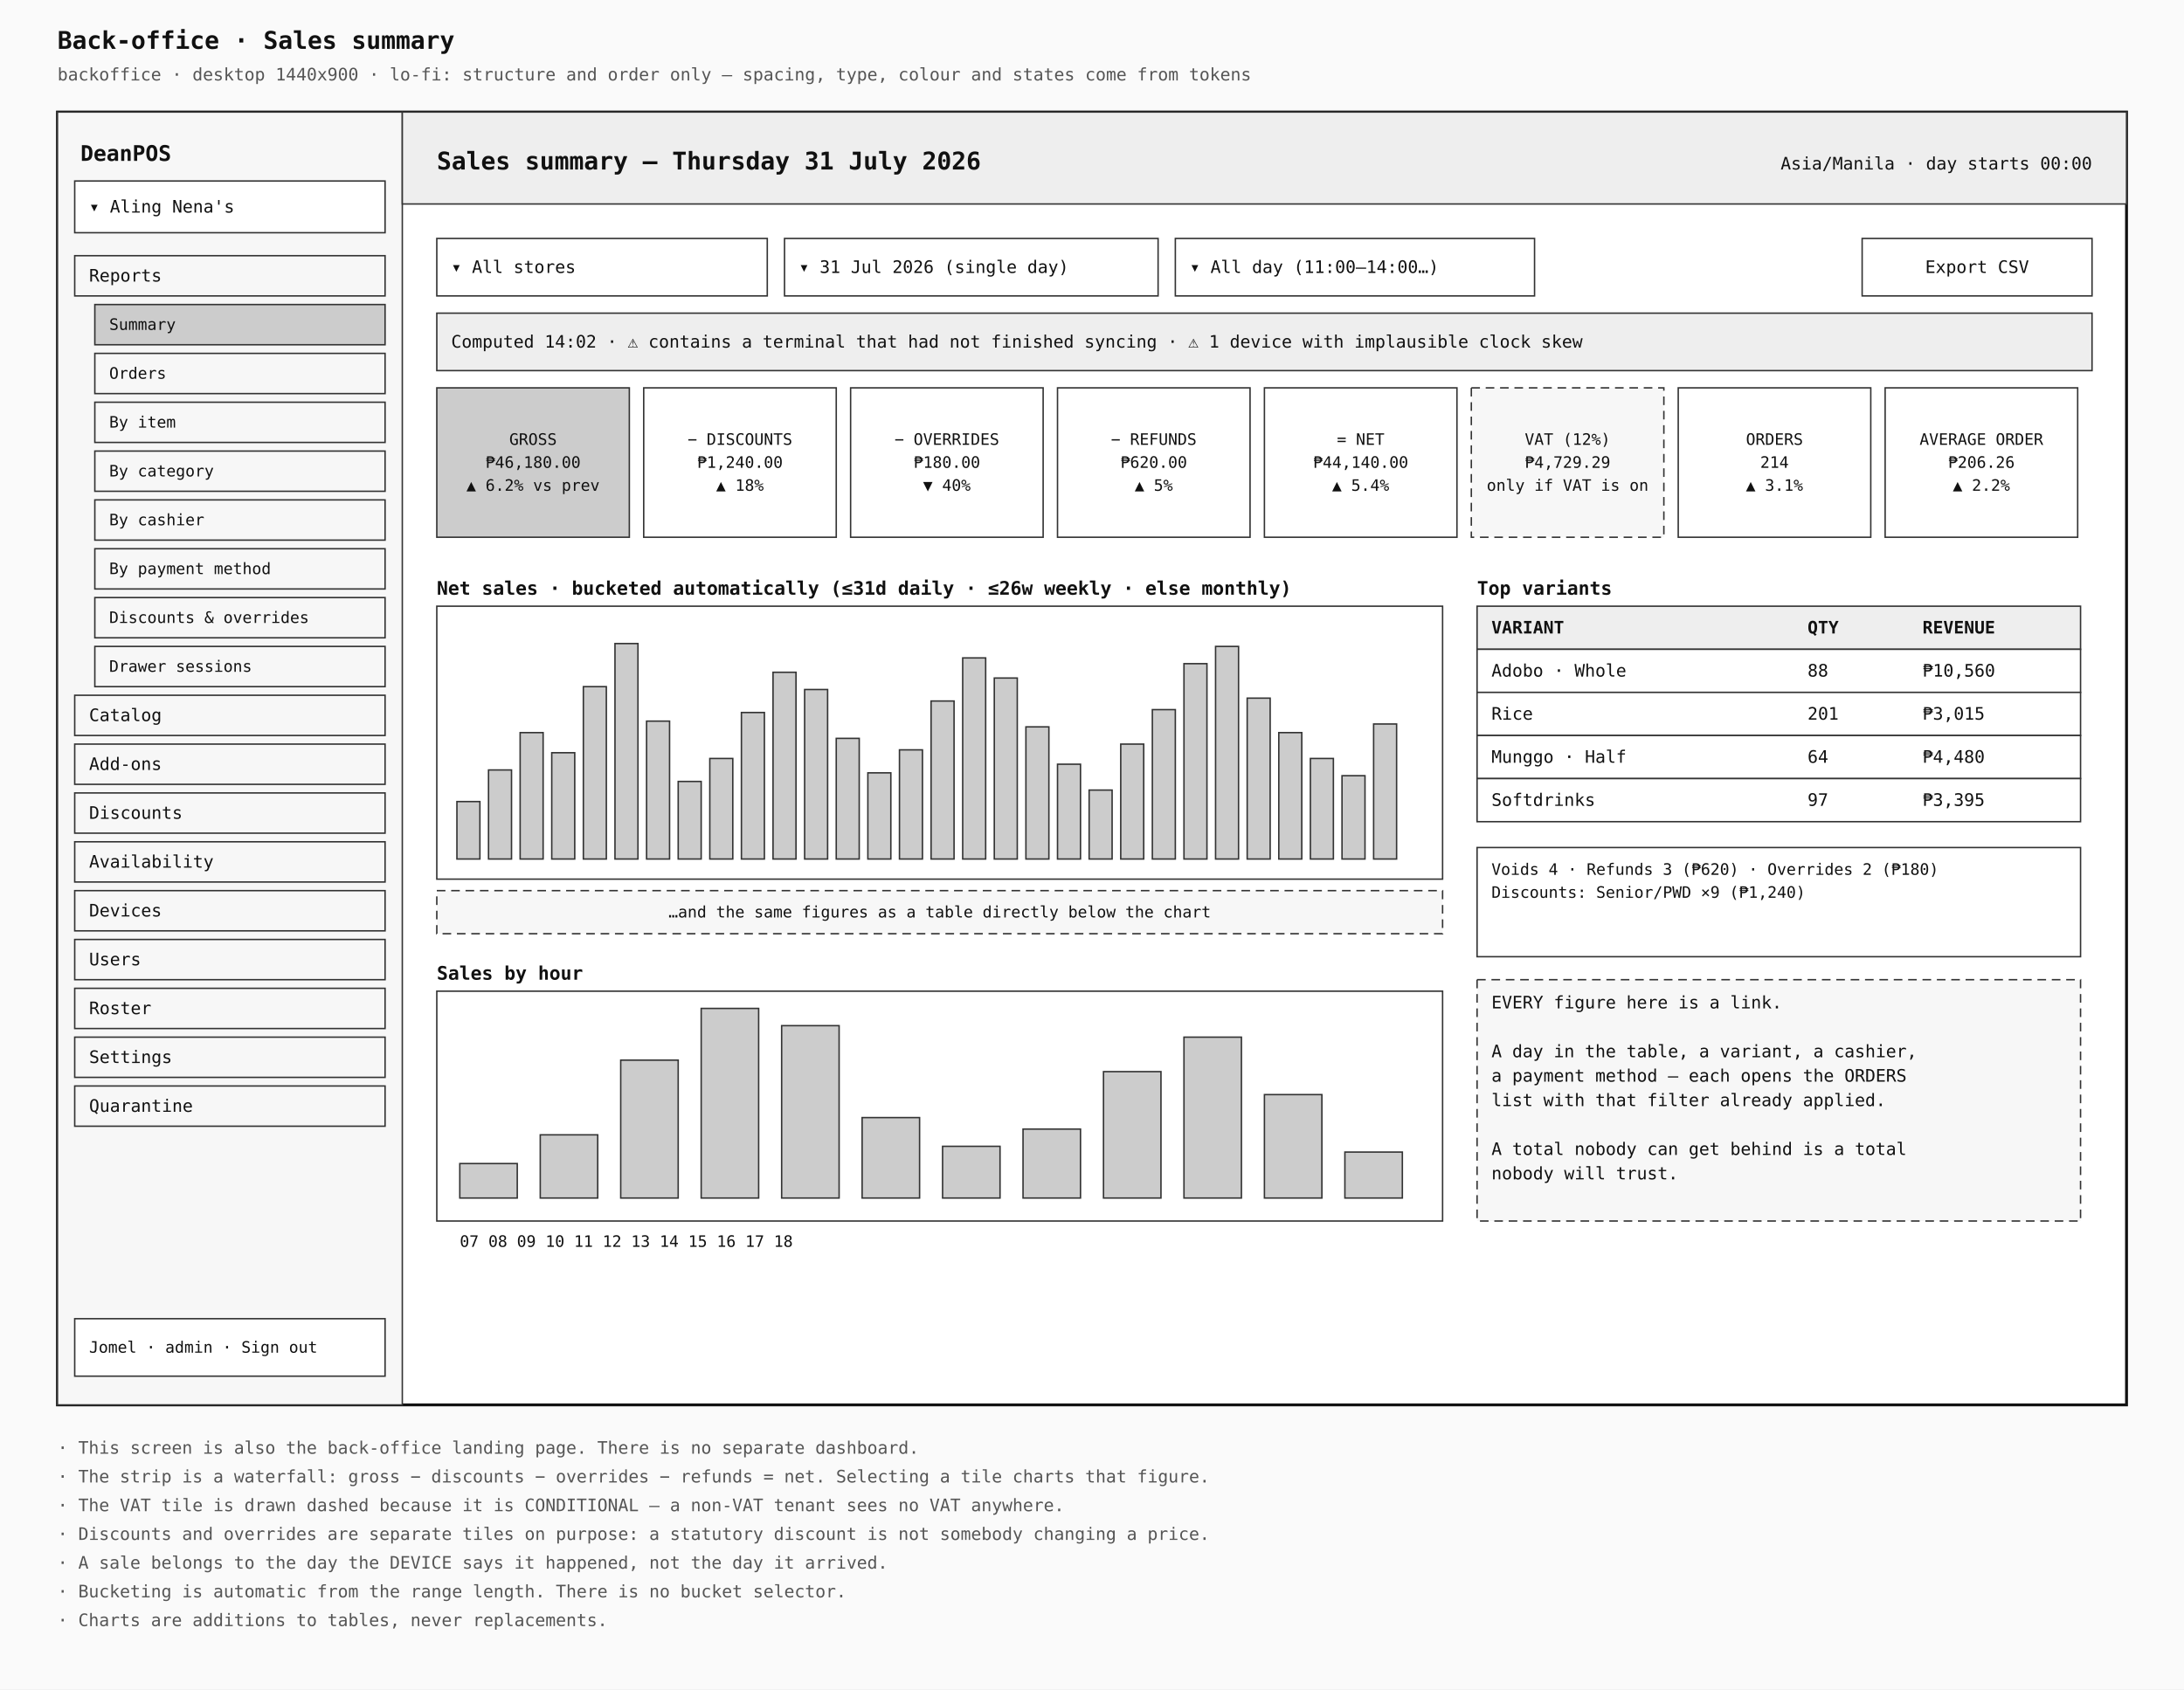
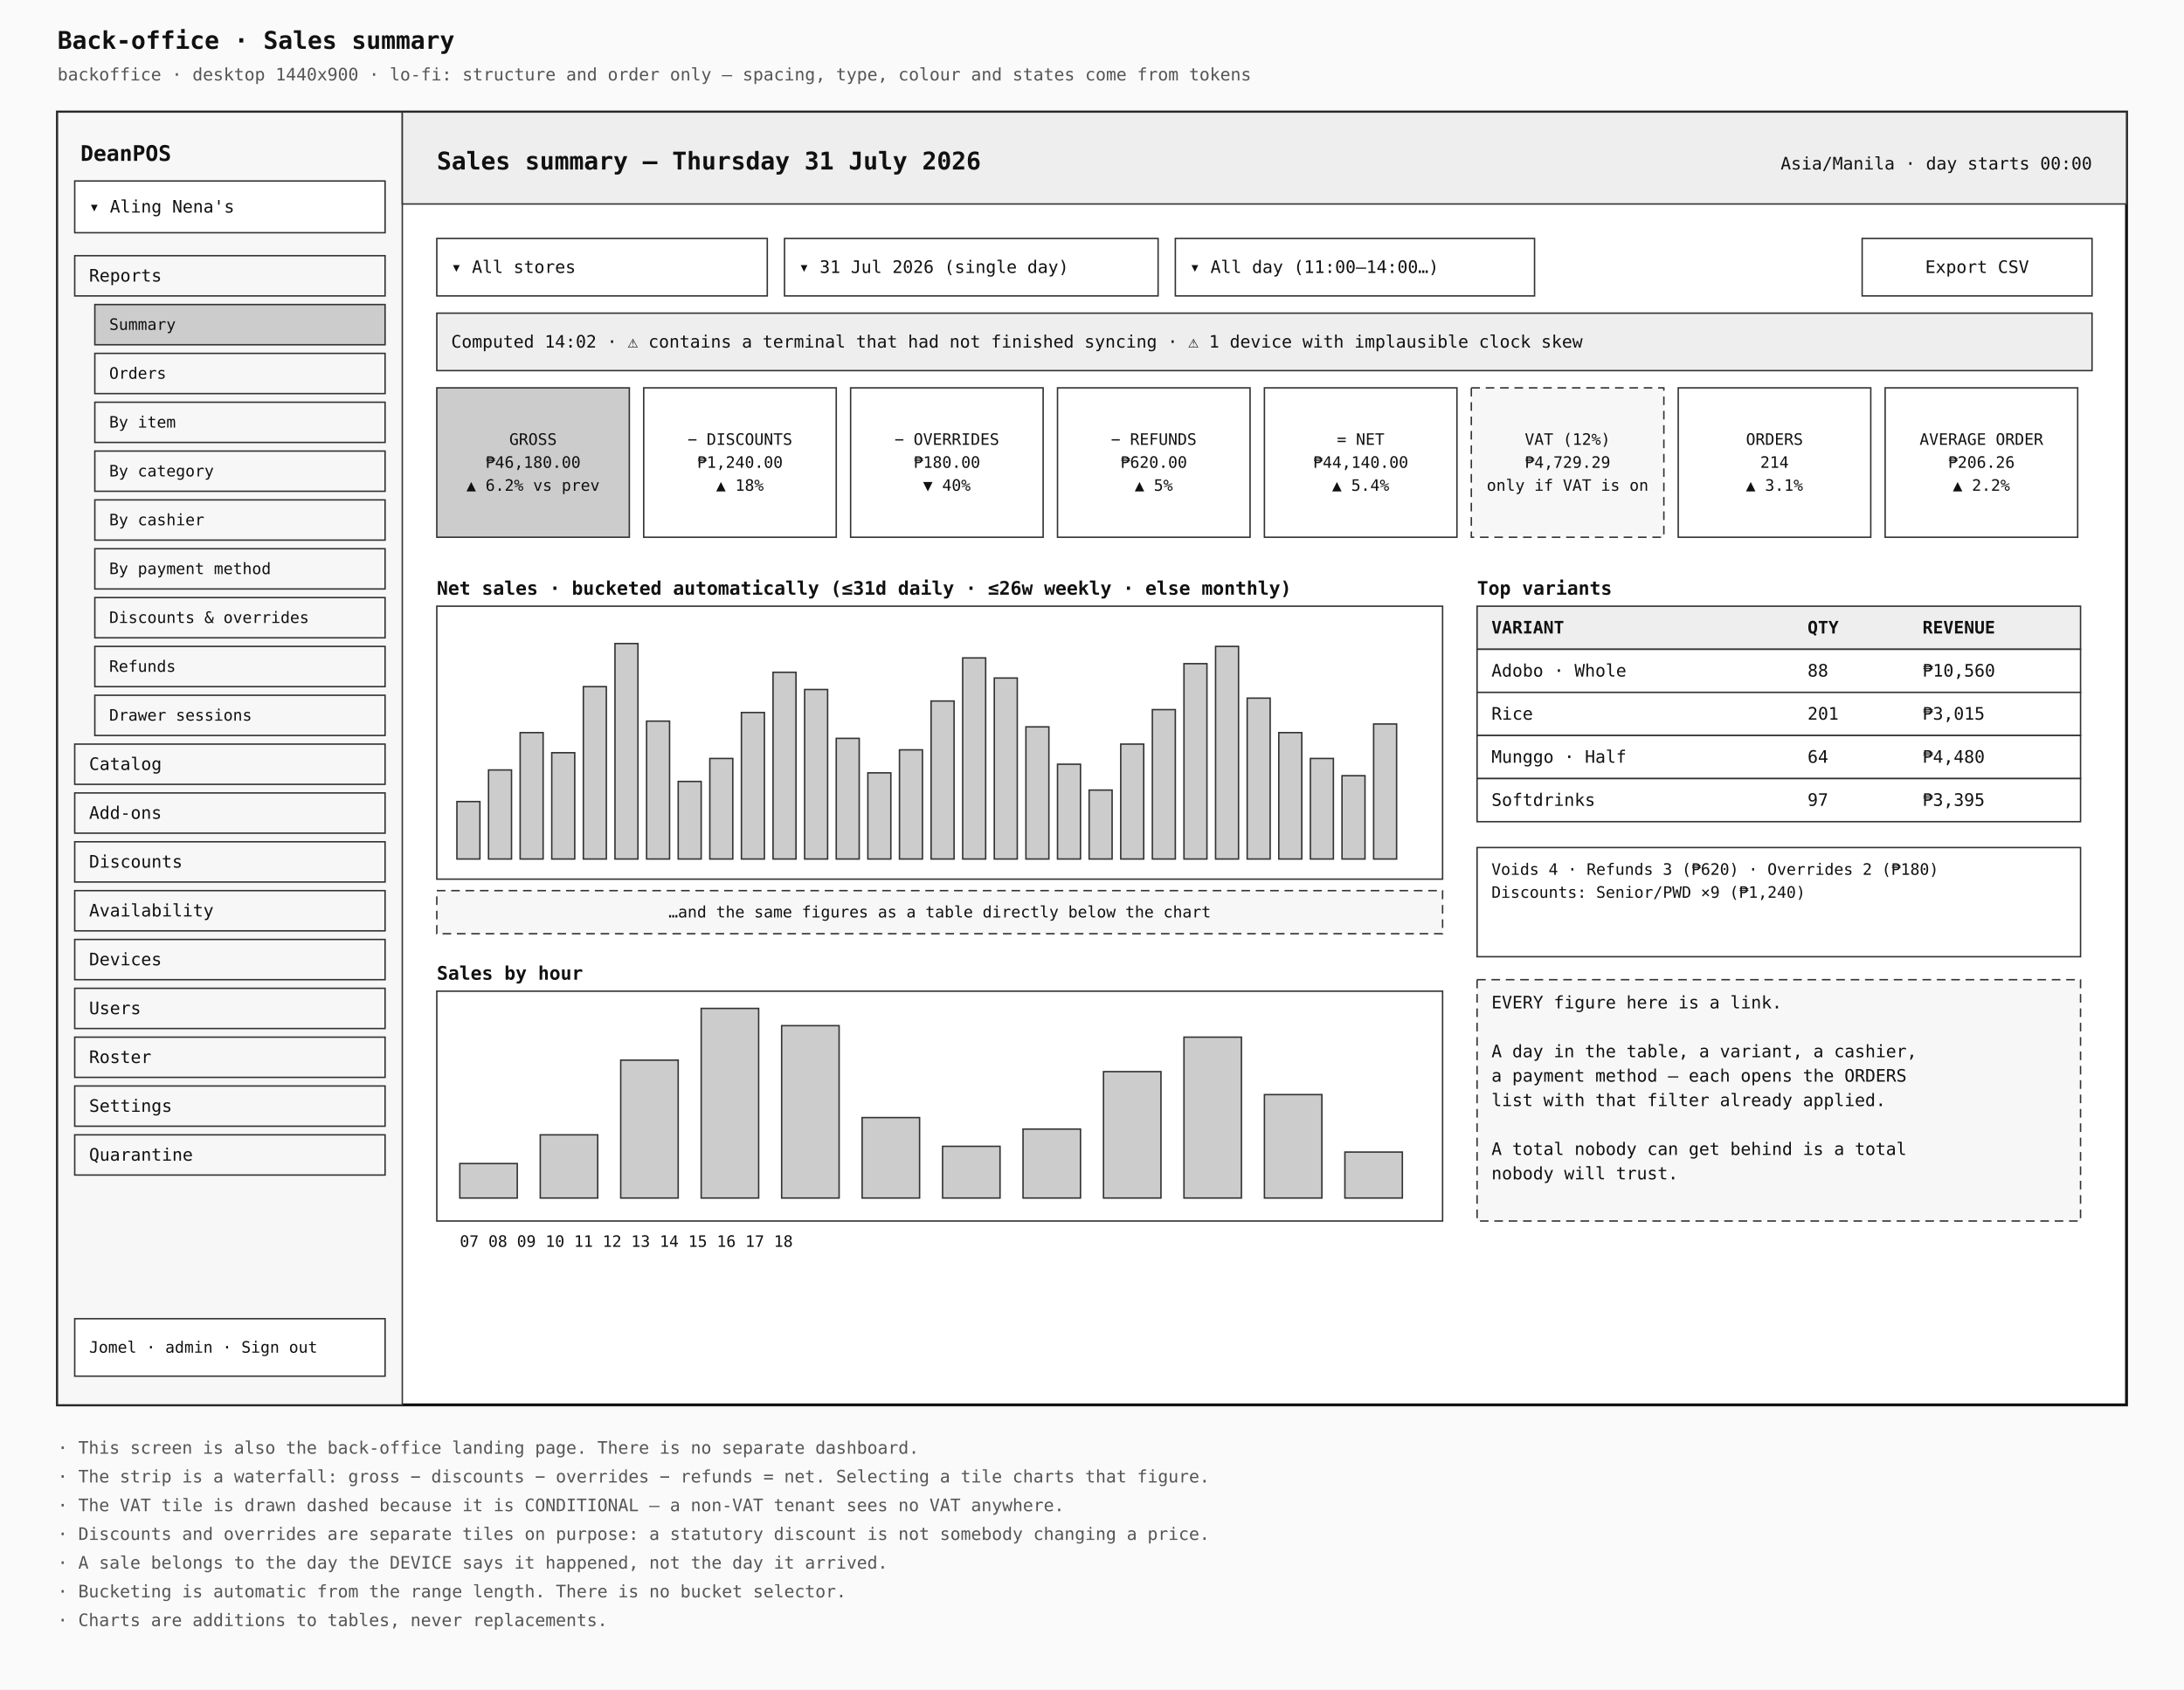
<svg xmlns="http://www.w3.org/2000/svg" width="1520" height="1176" viewBox="0 0 1520 1176" font-family="ui-monospace, SFMono-Regular, Menlo, monospace">
  <rect width="1520" height="1176" fill="#fafafa" />
  <text x="40" y="34" font-size="17" font-weight="bold" fill="#111">Back-office · Sales summary</text>
  <text x="40" y="56" font-size="12" fill="#555">backoffice · desktop 1440x900 · lo-fi: structure and order only — spacing, type, colour and states come from tokens</text>
  <g transform="translate(40,78)">
    <rect x="0" y="0" width="1440" height="900" fill="#ffffff" stroke="#111" stroke-width="2" />
    <rect x="0" y="0" width="240" height="900" rx="0" fill="#f7f7f7" stroke="#333" stroke-width="1" />
    <text x="16" y="34" font-size="15" text-anchor="start" font-weight="bold" fill="#111">DeanPOS</text>
    <rect x="12" y="48" width="216" height="36" rx="0" fill="#ffffff" stroke="#333" stroke-width="1" />
    <text x="22" y="70.0" font-size="12" fill="#111">▾  Aling Nena's</text>
    <rect x="12" y="100" width="216" height="28" rx="0" fill="#f7f7f7" stroke="#333" stroke-width="1" />
    <text x="22" y="118.0" font-size="12" fill="#111">Reports</text>
    <rect x="26" y="134" width="202" height="28" rx="0" fill="#cccccc" stroke="#333" stroke-width="1" />
    <text x="36" y="151.667" font-size="11" fill="#111">Summary</text>
    <rect x="26" y="168" width="202" height="28" rx="0" fill="#f7f7f7" stroke="#333" stroke-width="1" />
    <text x="36" y="185.667" font-size="11" fill="#111">Orders</text>
    <rect x="26" y="202" width="202" height="28" rx="0" fill="#f7f7f7" stroke="#333" stroke-width="1" />
    <text x="36" y="219.667" font-size="11" fill="#111">By item</text>
    <rect x="26" y="236" width="202" height="28" rx="0" fill="#f7f7f7" stroke="#333" stroke-width="1" />
    <text x="36" y="253.667" font-size="11" fill="#111">By category</text>
    <rect x="26" y="270" width="202" height="28" rx="0" fill="#f7f7f7" stroke="#333" stroke-width="1" />
    <text x="36" y="287.667" font-size="11" fill="#111">By cashier</text>
    <rect x="26" y="304" width="202" height="28" rx="0" fill="#f7f7f7" stroke="#333" stroke-width="1" />
    <text x="36" y="321.667" font-size="11" fill="#111">By payment method</text>
    <rect x="26" y="338" width="202" height="28" rx="0" fill="#f7f7f7" stroke="#333" stroke-width="1" />
    <text x="36" y="355.667" font-size="11" fill="#111">Discounts &amp; overrides</text>
    <rect x="26" y="372" width="202" height="28" rx="0" fill="#f7f7f7" stroke="#333" stroke-width="1" />
-     <text x="36" y="389.667" font-size="11" fill="#111">Drawer sessions</text>
-     <rect x="12" y="406" width="216" height="28" rx="0" fill="#f7f7f7" stroke="#333" stroke-width="1" />
-     <text x="22" y="424.0" font-size="12" fill="#111">Catalog</text>
+     <text x="36" y="389.667" font-size="11" fill="#111">Refunds</text>
+     <rect x="26" y="406" width="202" height="28" rx="0" fill="#f7f7f7" stroke="#333" stroke-width="1" />
+     <text x="36" y="423.667" font-size="11" fill="#111">Drawer sessions</text>
    <rect x="12" y="440" width="216" height="28" rx="0" fill="#f7f7f7" stroke="#333" stroke-width="1" />
-     <text x="22" y="458.0" font-size="12" fill="#111">Add-ons</text>
+     <text x="22" y="458.0" font-size="12" fill="#111">Catalog</text>
    <rect x="12" y="474" width="216" height="28" rx="0" fill="#f7f7f7" stroke="#333" stroke-width="1" />
-     <text x="22" y="492.0" font-size="12" fill="#111">Discounts</text>
+     <text x="22" y="492.0" font-size="12" fill="#111">Add-ons</text>
    <rect x="12" y="508" width="216" height="28" rx="0" fill="#f7f7f7" stroke="#333" stroke-width="1" />
-     <text x="22" y="526.0" font-size="12" fill="#111">Availability</text>
+     <text x="22" y="526.0" font-size="12" fill="#111">Discounts</text>
    <rect x="12" y="542" width="216" height="28" rx="0" fill="#f7f7f7" stroke="#333" stroke-width="1" />
-     <text x="22" y="560.0" font-size="12" fill="#111">Devices</text>
+     <text x="22" y="560.0" font-size="12" fill="#111">Availability</text>
    <rect x="12" y="576" width="216" height="28" rx="0" fill="#f7f7f7" stroke="#333" stroke-width="1" />
-     <text x="22" y="594.0" font-size="12" fill="#111">Users</text>
+     <text x="22" y="594.0" font-size="12" fill="#111">Devices</text>
    <rect x="12" y="610" width="216" height="28" rx="0" fill="#f7f7f7" stroke="#333" stroke-width="1" />
-     <text x="22" y="628.0" font-size="12" fill="#111">Roster</text>
+     <text x="22" y="628.0" font-size="12" fill="#111">Users</text>
    <rect x="12" y="644" width="216" height="28" rx="0" fill="#f7f7f7" stroke="#333" stroke-width="1" />
-     <text x="22" y="662.0" font-size="12" fill="#111">Settings</text>
+     <text x="22" y="662.0" font-size="12" fill="#111">Roster</text>
    <rect x="12" y="678" width="216" height="28" rx="0" fill="#f7f7f7" stroke="#333" stroke-width="1" />
-     <text x="22" y="696.0" font-size="12" fill="#111">Quarantine</text>
+     <text x="22" y="696.0" font-size="12" fill="#111">Settings</text>
+     <rect x="12" y="712" width="216" height="28" rx="0" fill="#f7f7f7" stroke="#333" stroke-width="1" />
+     <text x="22" y="730.0" font-size="12" fill="#111">Quarantine</text>
    <rect x="12" y="840" width="216" height="40" rx="0" fill="#ffffff" stroke="#333" stroke-width="1" />
    <text x="22" y="863.667" font-size="11" fill="#111">Jomel · admin  ·  Sign out</text>
    <rect x="240" y="0" width="1200" height="64" rx="0" fill="#eeeeee" stroke="#333" stroke-width="1" />
    <text x="264" y="40" font-size="17" text-anchor="start" font-weight="bold" fill="#111">Sales summary — Thursday 31 July 2026</text>
    <text x="1416" y="40" font-size="12" text-anchor="end" font-weight="normal" fill="#111">Asia/Manila · day starts 00:00</text>
    <rect x="264" y="88" width="230" height="40" rx="0" fill="#ffffff" stroke="#333" stroke-width="1" />
    <text x="274" y="112.0" font-size="12" fill="#111">▾  All stores</text>
    <rect x="506" y="88" width="260" height="40" rx="0" fill="#ffffff" stroke="#333" stroke-width="1" />
    <text x="516" y="112.0" font-size="12" fill="#111">▾  31 Jul 2026  (single day)</text>
    <rect x="778" y="88" width="250" height="40" rx="0" fill="#ffffff" stroke="#333" stroke-width="1" />
    <text x="788" y="112.0" font-size="12" fill="#111">▾  All day   (11:00–14:00…)</text>
    <rect x="1256" y="88" width="160" height="40" rx="0" fill="#ffffff" stroke="#333" stroke-width="1" />
    <text x="1336.0" y="112.0" font-size="12" text-anchor="middle" fill="#111">Export CSV</text>
    <rect x="264" y="140" width="1152" height="40" rx="0" fill="#eeeeee" stroke="#333" stroke-width="1" />
    <text x="274" y="164.0" font-size="12" fill="#111">Computed 14:02 · ⚠ contains a terminal that had not finished syncing · ⚠ 1 device with implausible clock skew</text>
    <rect x="264" y="192" width="134" height="104" rx="0" fill="#cccccc" stroke="#333" stroke-width="1" />
    <text x="331.0" y="231.667" font-size="11" text-anchor="middle" fill="#111">GROSS</text>
    <text x="331.0" y="247.667" font-size="11" text-anchor="middle" fill="#111">₱46,180.00</text>
    <text x="331.0" y="263.667" font-size="11" text-anchor="middle" fill="#111">▲ 6.2% vs prev</text>
    <rect x="408" y="192" width="134" height="104" rx="0" fill="#ffffff" stroke="#333" stroke-width="1" />
    <text x="475.0" y="231.667" font-size="11" text-anchor="middle" fill="#111">− DISCOUNTS</text>
    <text x="475.0" y="247.667" font-size="11" text-anchor="middle" fill="#111">₱1,240.00</text>
    <text x="475.0" y="263.667" font-size="11" text-anchor="middle" fill="#111">▲ 18%</text>
    <rect x="552" y="192" width="134" height="104" rx="0" fill="#ffffff" stroke="#333" stroke-width="1" />
    <text x="619.0" y="231.667" font-size="11" text-anchor="middle" fill="#111">− OVERRIDES</text>
    <text x="619.0" y="247.667" font-size="11" text-anchor="middle" fill="#111">₱180.00</text>
    <text x="619.0" y="263.667" font-size="11" text-anchor="middle" fill="#111">▼ 40%</text>
    <rect x="696" y="192" width="134" height="104" rx="0" fill="#ffffff" stroke="#333" stroke-width="1" />
    <text x="763.0" y="231.667" font-size="11" text-anchor="middle" fill="#111">− REFUNDS</text>
    <text x="763.0" y="247.667" font-size="11" text-anchor="middle" fill="#111">₱620.00</text>
    <text x="763.0" y="263.667" font-size="11" text-anchor="middle" fill="#111">▲ 5%</text>
    <rect x="840" y="192" width="134" height="104" rx="0" fill="#ffffff" stroke="#333" stroke-width="1" />
    <text x="907.0" y="231.667" font-size="11" text-anchor="middle" fill="#111">= NET</text>
    <text x="907.0" y="247.667" font-size="11" text-anchor="middle" fill="#111">₱44,140.00</text>
    <text x="907.0" y="263.667" font-size="11" text-anchor="middle" fill="#111">▲ 5.4%</text>
    <rect x="984" y="192" width="134" height="104" rx="0" fill="#f7f7f7" stroke="#333" stroke-width="1" stroke-dasharray="6 4" />
    <text x="1051.0" y="231.667" font-size="11" text-anchor="middle" fill="#111">VAT (12%)</text>
    <text x="1051.0" y="247.667" font-size="11" text-anchor="middle" fill="#111">₱4,729.29</text>
    <text x="1051.0" y="263.667" font-size="11" text-anchor="middle" fill="#111">only if VAT is on</text>
    <rect x="1128" y="192" width="134" height="104" rx="0" fill="#ffffff" stroke="#333" stroke-width="1" />
    <text x="1195.0" y="231.667" font-size="11" text-anchor="middle" fill="#111">ORDERS</text>
    <text x="1195.0" y="247.667" font-size="11" text-anchor="middle" fill="#111">214</text>
    <text x="1195.0" y="263.667" font-size="11" text-anchor="middle" fill="#111">▲ 3.1%</text>
    <rect x="1272" y="192" width="134" height="104" rx="0" fill="#ffffff" stroke="#333" stroke-width="1" />
    <text x="1339.0" y="231.667" font-size="11" text-anchor="middle" fill="#111">AVERAGE ORDER</text>
    <text x="1339.0" y="247.667" font-size="11" text-anchor="middle" fill="#111">₱206.26</text>
    <text x="1339.0" y="263.667" font-size="11" text-anchor="middle" fill="#111">▲ 2.2%</text>
    <text x="264" y="336" font-size="13" text-anchor="start" font-weight="bold" fill="#111">Net sales · bucketed automatically  (≤31d daily · ≤26w weekly · else monthly)</text>
    <rect x="264" y="344" width="700" height="190" rx="0" fill="#ffffff" stroke="#333" stroke-width="1" />
    <rect x="278" y="480" width="16" height="40" rx="0" fill="#cccccc" stroke="#333" stroke-width="1" />
    <rect x="300" y="458" width="16" height="62" rx="0" fill="#cccccc" stroke="#333" stroke-width="1" />
    <rect x="322" y="432" width="16" height="88" rx="0" fill="#cccccc" stroke="#333" stroke-width="1" />
    <rect x="344" y="446" width="16" height="74" rx="0" fill="#cccccc" stroke="#333" stroke-width="1" />
    <rect x="366" y="400" width="16" height="120" rx="0" fill="#cccccc" stroke="#333" stroke-width="1" />
    <rect x="388" y="370" width="16" height="150" rx="0" fill="#cccccc" stroke="#333" stroke-width="1" />
    <rect x="410" y="424" width="16" height="96" rx="0" fill="#cccccc" stroke="#333" stroke-width="1" />
    <rect x="432" y="466" width="16" height="54" rx="0" fill="#cccccc" stroke="#333" stroke-width="1" />
    <rect x="454" y="450" width="16" height="70" rx="0" fill="#cccccc" stroke="#333" stroke-width="1" />
    <rect x="476" y="418" width="16" height="102" rx="0" fill="#cccccc" stroke="#333" stroke-width="1" />
    <rect x="498" y="390" width="16" height="130" rx="0" fill="#cccccc" stroke="#333" stroke-width="1" />
    <rect x="520" y="402" width="16" height="118" rx="0" fill="#cccccc" stroke="#333" stroke-width="1" />
    <rect x="542" y="436" width="16" height="84" rx="0" fill="#cccccc" stroke="#333" stroke-width="1" />
    <rect x="564" y="460" width="16" height="60" rx="0" fill="#cccccc" stroke="#333" stroke-width="1" />
    <rect x="586" y="444" width="16" height="76" rx="0" fill="#cccccc" stroke="#333" stroke-width="1" />
    <rect x="608" y="410" width="16" height="110" rx="0" fill="#cccccc" stroke="#333" stroke-width="1" />
    <rect x="630" y="380" width="16" height="140" rx="0" fill="#cccccc" stroke="#333" stroke-width="1" />
    <rect x="652" y="394" width="16" height="126" rx="0" fill="#cccccc" stroke="#333" stroke-width="1" />
    <rect x="674" y="428" width="16" height="92" rx="0" fill="#cccccc" stroke="#333" stroke-width="1" />
    <rect x="696" y="454" width="16" height="66" rx="0" fill="#cccccc" stroke="#333" stroke-width="1" />
    <rect x="718" y="472" width="16" height="48" rx="0" fill="#cccccc" stroke="#333" stroke-width="1" />
    <rect x="740" y="440" width="16" height="80" rx="0" fill="#cccccc" stroke="#333" stroke-width="1" />
    <rect x="762" y="416" width="16" height="104" rx="0" fill="#cccccc" stroke="#333" stroke-width="1" />
    <rect x="784" y="384" width="16" height="136" rx="0" fill="#cccccc" stroke="#333" stroke-width="1" />
    <rect x="806" y="372" width="16" height="148" rx="0" fill="#cccccc" stroke="#333" stroke-width="1" />
    <rect x="828" y="408" width="16" height="112" rx="0" fill="#cccccc" stroke="#333" stroke-width="1" />
    <rect x="850" y="432" width="16" height="88" rx="0" fill="#cccccc" stroke="#333" stroke-width="1" />
    <rect x="872" y="450" width="16" height="70" rx="0" fill="#cccccc" stroke="#333" stroke-width="1" />
    <rect x="894" y="462" width="16" height="58" rx="0" fill="#cccccc" stroke="#333" stroke-width="1" />
    <rect x="916" y="426" width="16" height="94" rx="0" fill="#cccccc" stroke="#333" stroke-width="1" />
    <rect x="264" y="542" width="700" height="30" rx="0" fill="#f7f7f7" stroke="#333" stroke-width="1" stroke-dasharray="6 4" />
    <text x="614.0" y="560.667" font-size="11" text-anchor="middle" fill="#111">…and the same figures as a table directly below the chart</text>
    <text x="264" y="604" font-size="13" text-anchor="start" font-weight="bold" fill="#111">Sales by hour</text>
    <rect x="264" y="612" width="700" height="160" rx="0" fill="#ffffff" stroke="#333" stroke-width="1" />
    <rect x="280" y="732" width="40" height="24" rx="0" fill="#cccccc" stroke="#333" stroke-width="1" />
    <rect x="336" y="712" width="40" height="44" rx="0" fill="#cccccc" stroke="#333" stroke-width="1" />
    <rect x="392" y="660" width="40" height="96" rx="0" fill="#cccccc" stroke="#333" stroke-width="1" />
    <rect x="448" y="624" width="40" height="132" rx="0" fill="#cccccc" stroke="#333" stroke-width="1" />
    <rect x="504" y="636" width="40" height="120" rx="0" fill="#cccccc" stroke="#333" stroke-width="1" />
    <rect x="560" y="700" width="40" height="56" rx="0" fill="#cccccc" stroke="#333" stroke-width="1" />
    <rect x="616" y="720" width="40" height="36" rx="0" fill="#cccccc" stroke="#333" stroke-width="1" />
    <rect x="672" y="708" width="40" height="48" rx="0" fill="#cccccc" stroke="#333" stroke-width="1" />
    <rect x="728" y="668" width="40" height="88" rx="0" fill="#cccccc" stroke="#333" stroke-width="1" />
    <rect x="784" y="644" width="40" height="112" rx="0" fill="#cccccc" stroke="#333" stroke-width="1" />
    <rect x="840" y="684" width="40" height="72" rx="0" fill="#cccccc" stroke="#333" stroke-width="1" />
    <rect x="896" y="724" width="40" height="32" rx="0" fill="#cccccc" stroke="#333" stroke-width="1" />
    <text x="280" y="790" font-size="11" text-anchor="start" font-weight="normal" fill="#111">07   08   09   10   11   12   13   14   15   16   17   18</text>
    <text x="988" y="336" font-size="13" text-anchor="start" font-weight="bold" fill="#111">Top variants</text>
    <rect x="988" y="344" width="420" height="30" rx="0" fill="#eeeeee" stroke="#333" stroke-width="1" />
    <text x="998" y="363.0" font-size="12" text-anchor="start" font-weight="bold" fill="#111">VARIANT</text>
    <text x="1218" y="363.0" font-size="12" text-anchor="start" font-weight="bold" fill="#111">QTY</text>
    <text x="1298" y="363.0" font-size="12" text-anchor="start" font-weight="bold" fill="#111">REVENUE</text>
    <rect x="988" y="374" width="420" height="30" rx="0" fill="#ffffff" stroke="#333" stroke-width="1" />
    <text x="998" y="393.0" font-size="12" text-anchor="start" font-weight="normal" fill="#111">Adobo · Whole</text>
    <text x="1218" y="393.0" font-size="12" text-anchor="start" font-weight="normal" fill="#111">88</text>
    <text x="1298" y="393.0" font-size="12" text-anchor="start" font-weight="normal" fill="#111">₱10,560</text>
    <rect x="988" y="404" width="420" height="30" rx="0" fill="#ffffff" stroke="#333" stroke-width="1" />
    <text x="998" y="423.0" font-size="12" text-anchor="start" font-weight="normal" fill="#111">Rice</text>
    <text x="1218" y="423.0" font-size="12" text-anchor="start" font-weight="normal" fill="#111">201</text>
    <text x="1298" y="423.0" font-size="12" text-anchor="start" font-weight="normal" fill="#111">₱3,015</text>
    <rect x="988" y="434" width="420" height="30" rx="0" fill="#ffffff" stroke="#333" stroke-width="1" />
    <text x="998" y="453.0" font-size="12" text-anchor="start" font-weight="normal" fill="#111">Munggo · Half</text>
    <text x="1218" y="453.0" font-size="12" text-anchor="start" font-weight="normal" fill="#111">64</text>
    <text x="1298" y="453.0" font-size="12" text-anchor="start" font-weight="normal" fill="#111">₱4,480</text>
    <rect x="988" y="464" width="420" height="30" rx="0" fill="#ffffff" stroke="#333" stroke-width="1" />
    <text x="998" y="483.0" font-size="12" text-anchor="start" font-weight="normal" fill="#111">Softdrinks</text>
    <text x="1218" y="483.0" font-size="12" text-anchor="start" font-weight="normal" fill="#111">97</text>
    <text x="1298" y="483.0" font-size="12" text-anchor="start" font-weight="normal" fill="#111">₱3,395</text>
    <rect x="988" y="512" width="420" height="76" rx="0" fill="#ffffff" stroke="#333" stroke-width="1" />
    <text x="998" y="531" font-size="11" fill="#111">Voids 4 · Refunds 3 (₱620) · Overrides 2 (₱180)</text>
    <text x="998" y="547" font-size="11" fill="#111">Discounts: Senior/PWD ×9 (₱1,240)</text>
    <rect x="988" y="604" width="420" height="168" rx="0" fill="#f7f7f7" stroke="#333" stroke-width="1" stroke-dasharray="6 4" />
    <text x="998" y="624" font-size="12" fill="#111">EVERY figure here is a link.</text>
    <text x="998" y="641" font-size="12" fill="#111" />
    <text x="998" y="658" font-size="12" fill="#111">A day in the table, a variant, a cashier,</text>
    <text x="998" y="675" font-size="12" fill="#111">a payment method — each opens the ORDERS</text>
    <text x="998" y="692" font-size="12" fill="#111">list with that filter already applied.</text>
    <text x="998" y="709" font-size="12" fill="#111" />
    <text x="998" y="726" font-size="12" fill="#111">A total nobody can get behind is a total</text>
    <text x="998" y="743" font-size="12" fill="#111">nobody will trust.</text>
    <text x="0" y="934" font-size="12" fill="#555">· This screen is also the back-office landing page. There is no separate dashboard.</text>
    <text x="0" y="954" font-size="12" fill="#555">· The strip is a waterfall: gross − discounts − overrides − refunds = net. Selecting a tile charts that figure.</text>
    <text x="0" y="974" font-size="12" fill="#555">· The VAT tile is drawn dashed because it is CONDITIONAL — a non-VAT tenant sees no VAT anywhere.</text>
    <text x="0" y="994" font-size="12" fill="#555">· Discounts and overrides are separate tiles on purpose: a statutory discount is not somebody changing a price.</text>
    <text x="0" y="1014" font-size="12" fill="#555">· A sale belongs to the day the DEVICE says it happened, not the day it arrived.</text>
    <text x="0" y="1034" font-size="12" fill="#555">· Bucketing is automatic from the range length. There is no bucket selector.</text>
    <text x="0" y="1054" font-size="12" fill="#555">· Charts are additions to tables, never replacements.</text>
  </g>
</svg>
